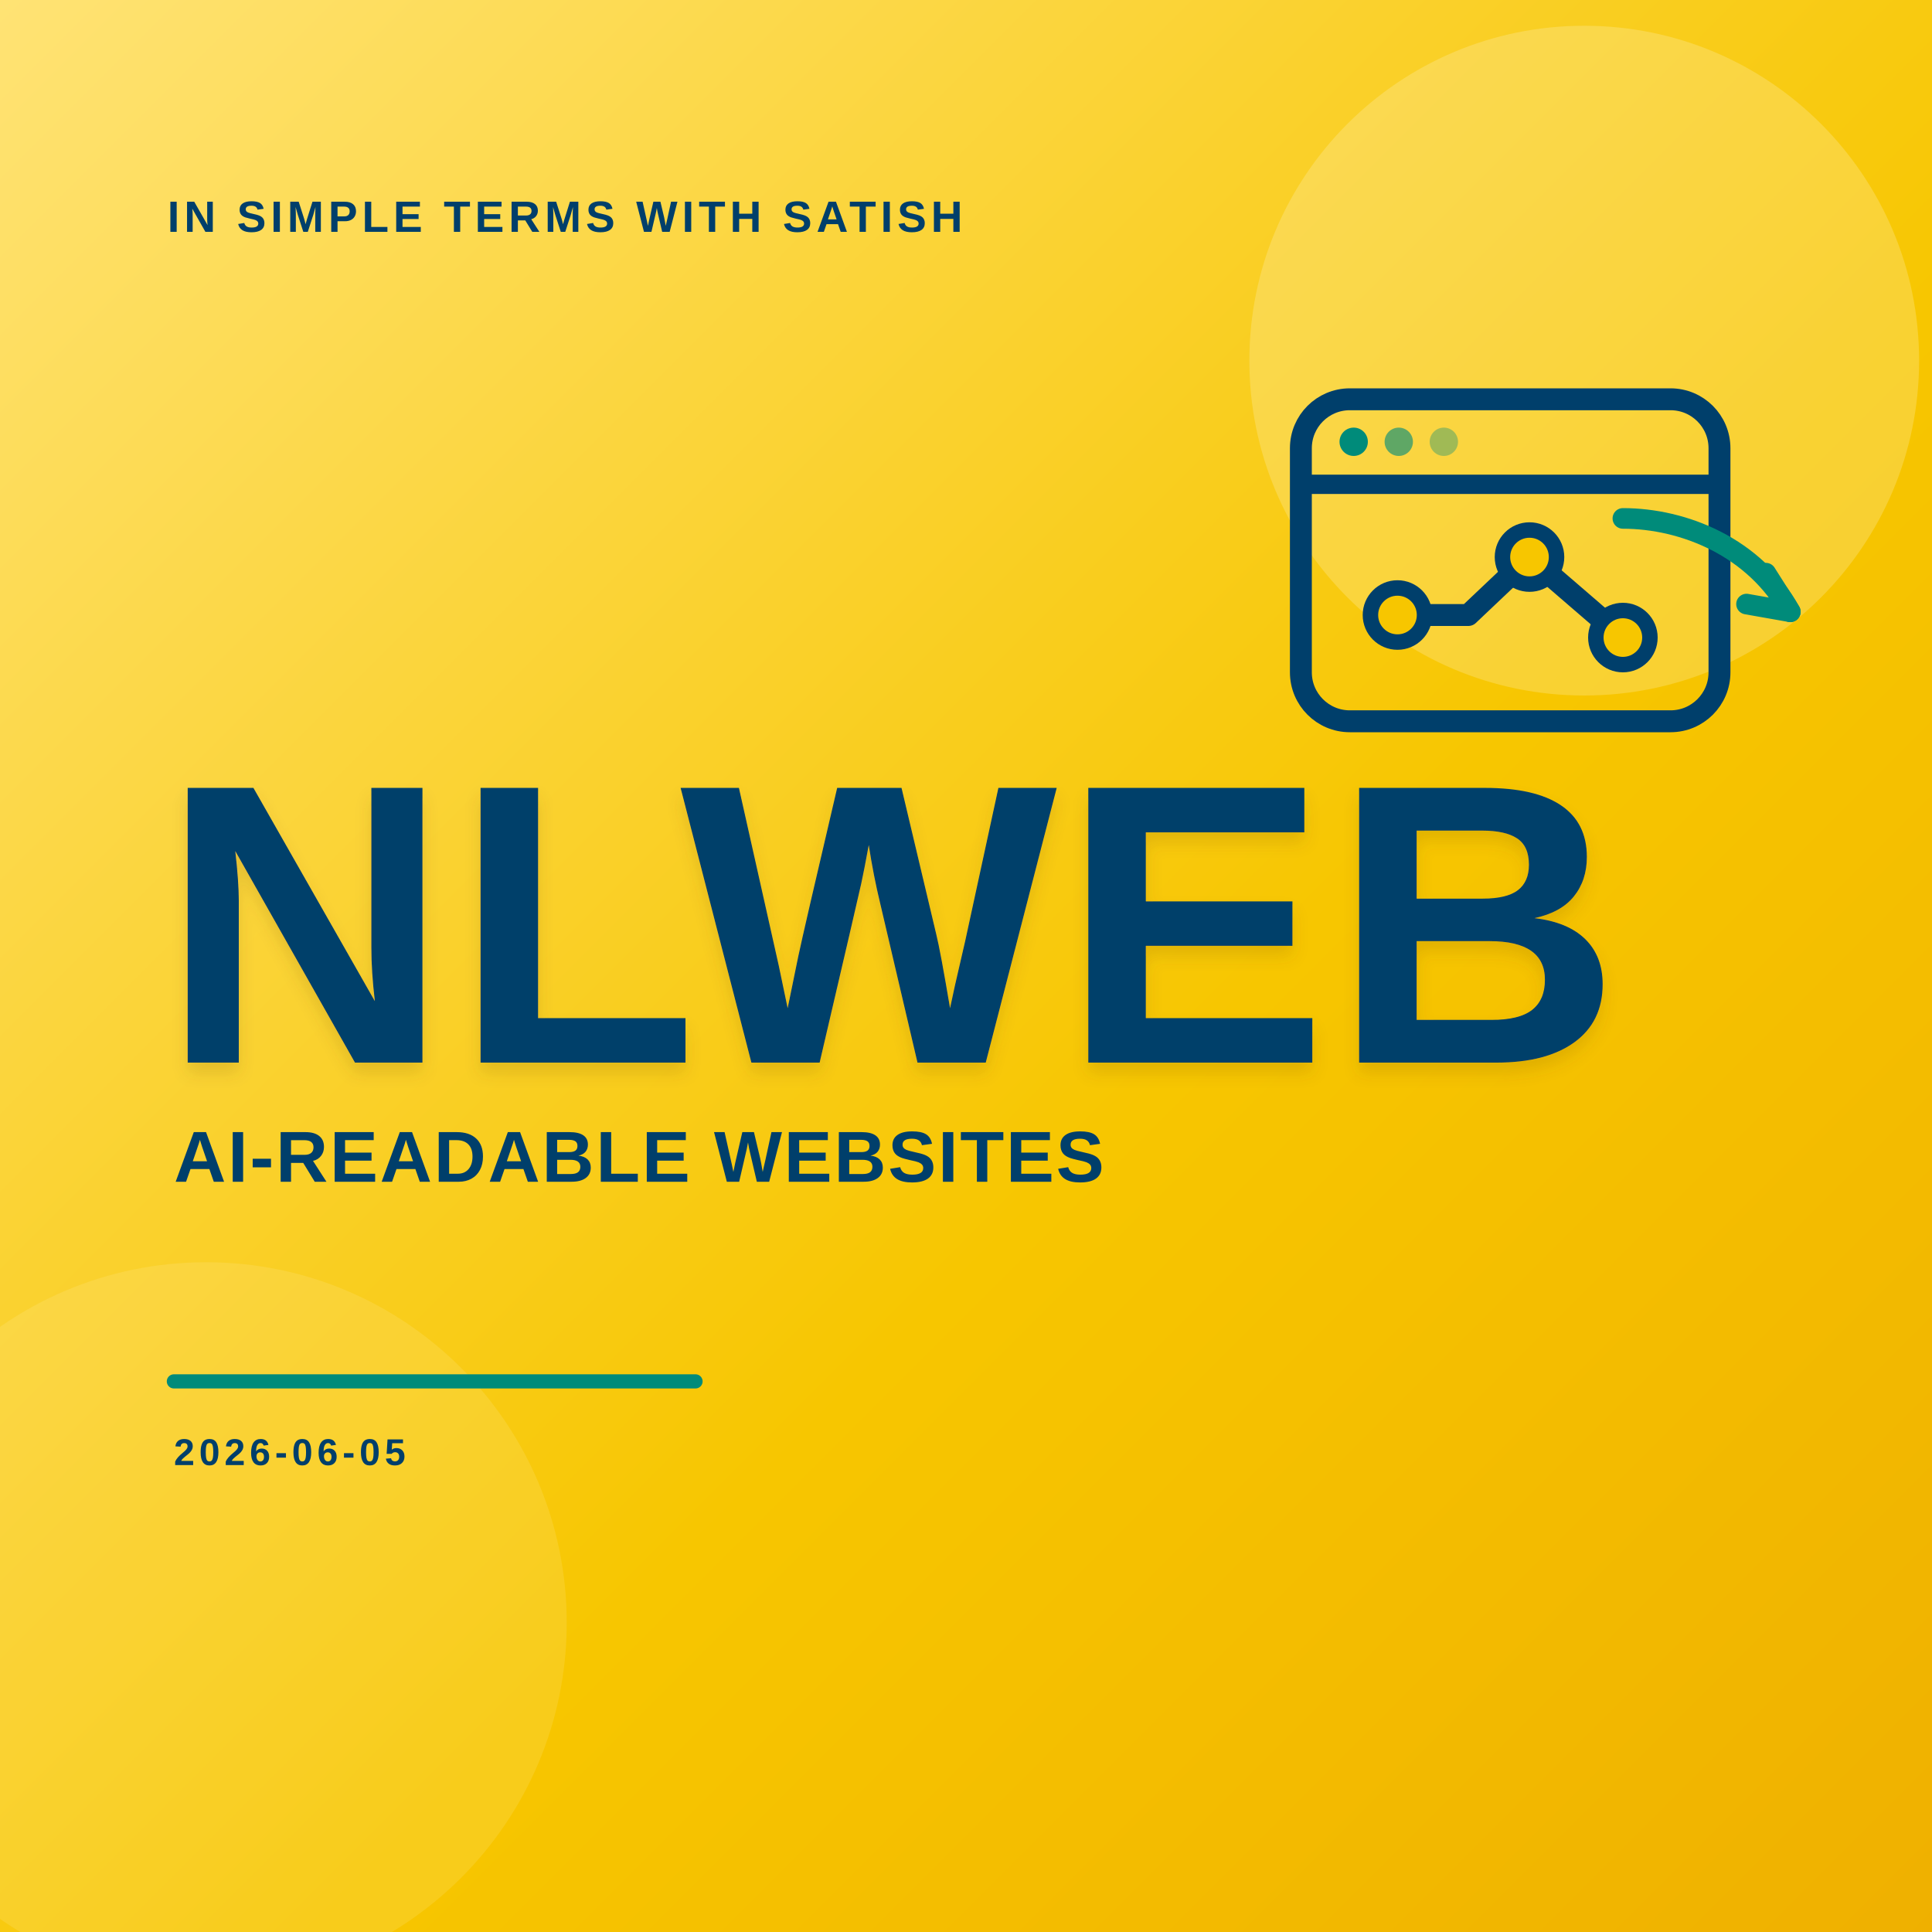
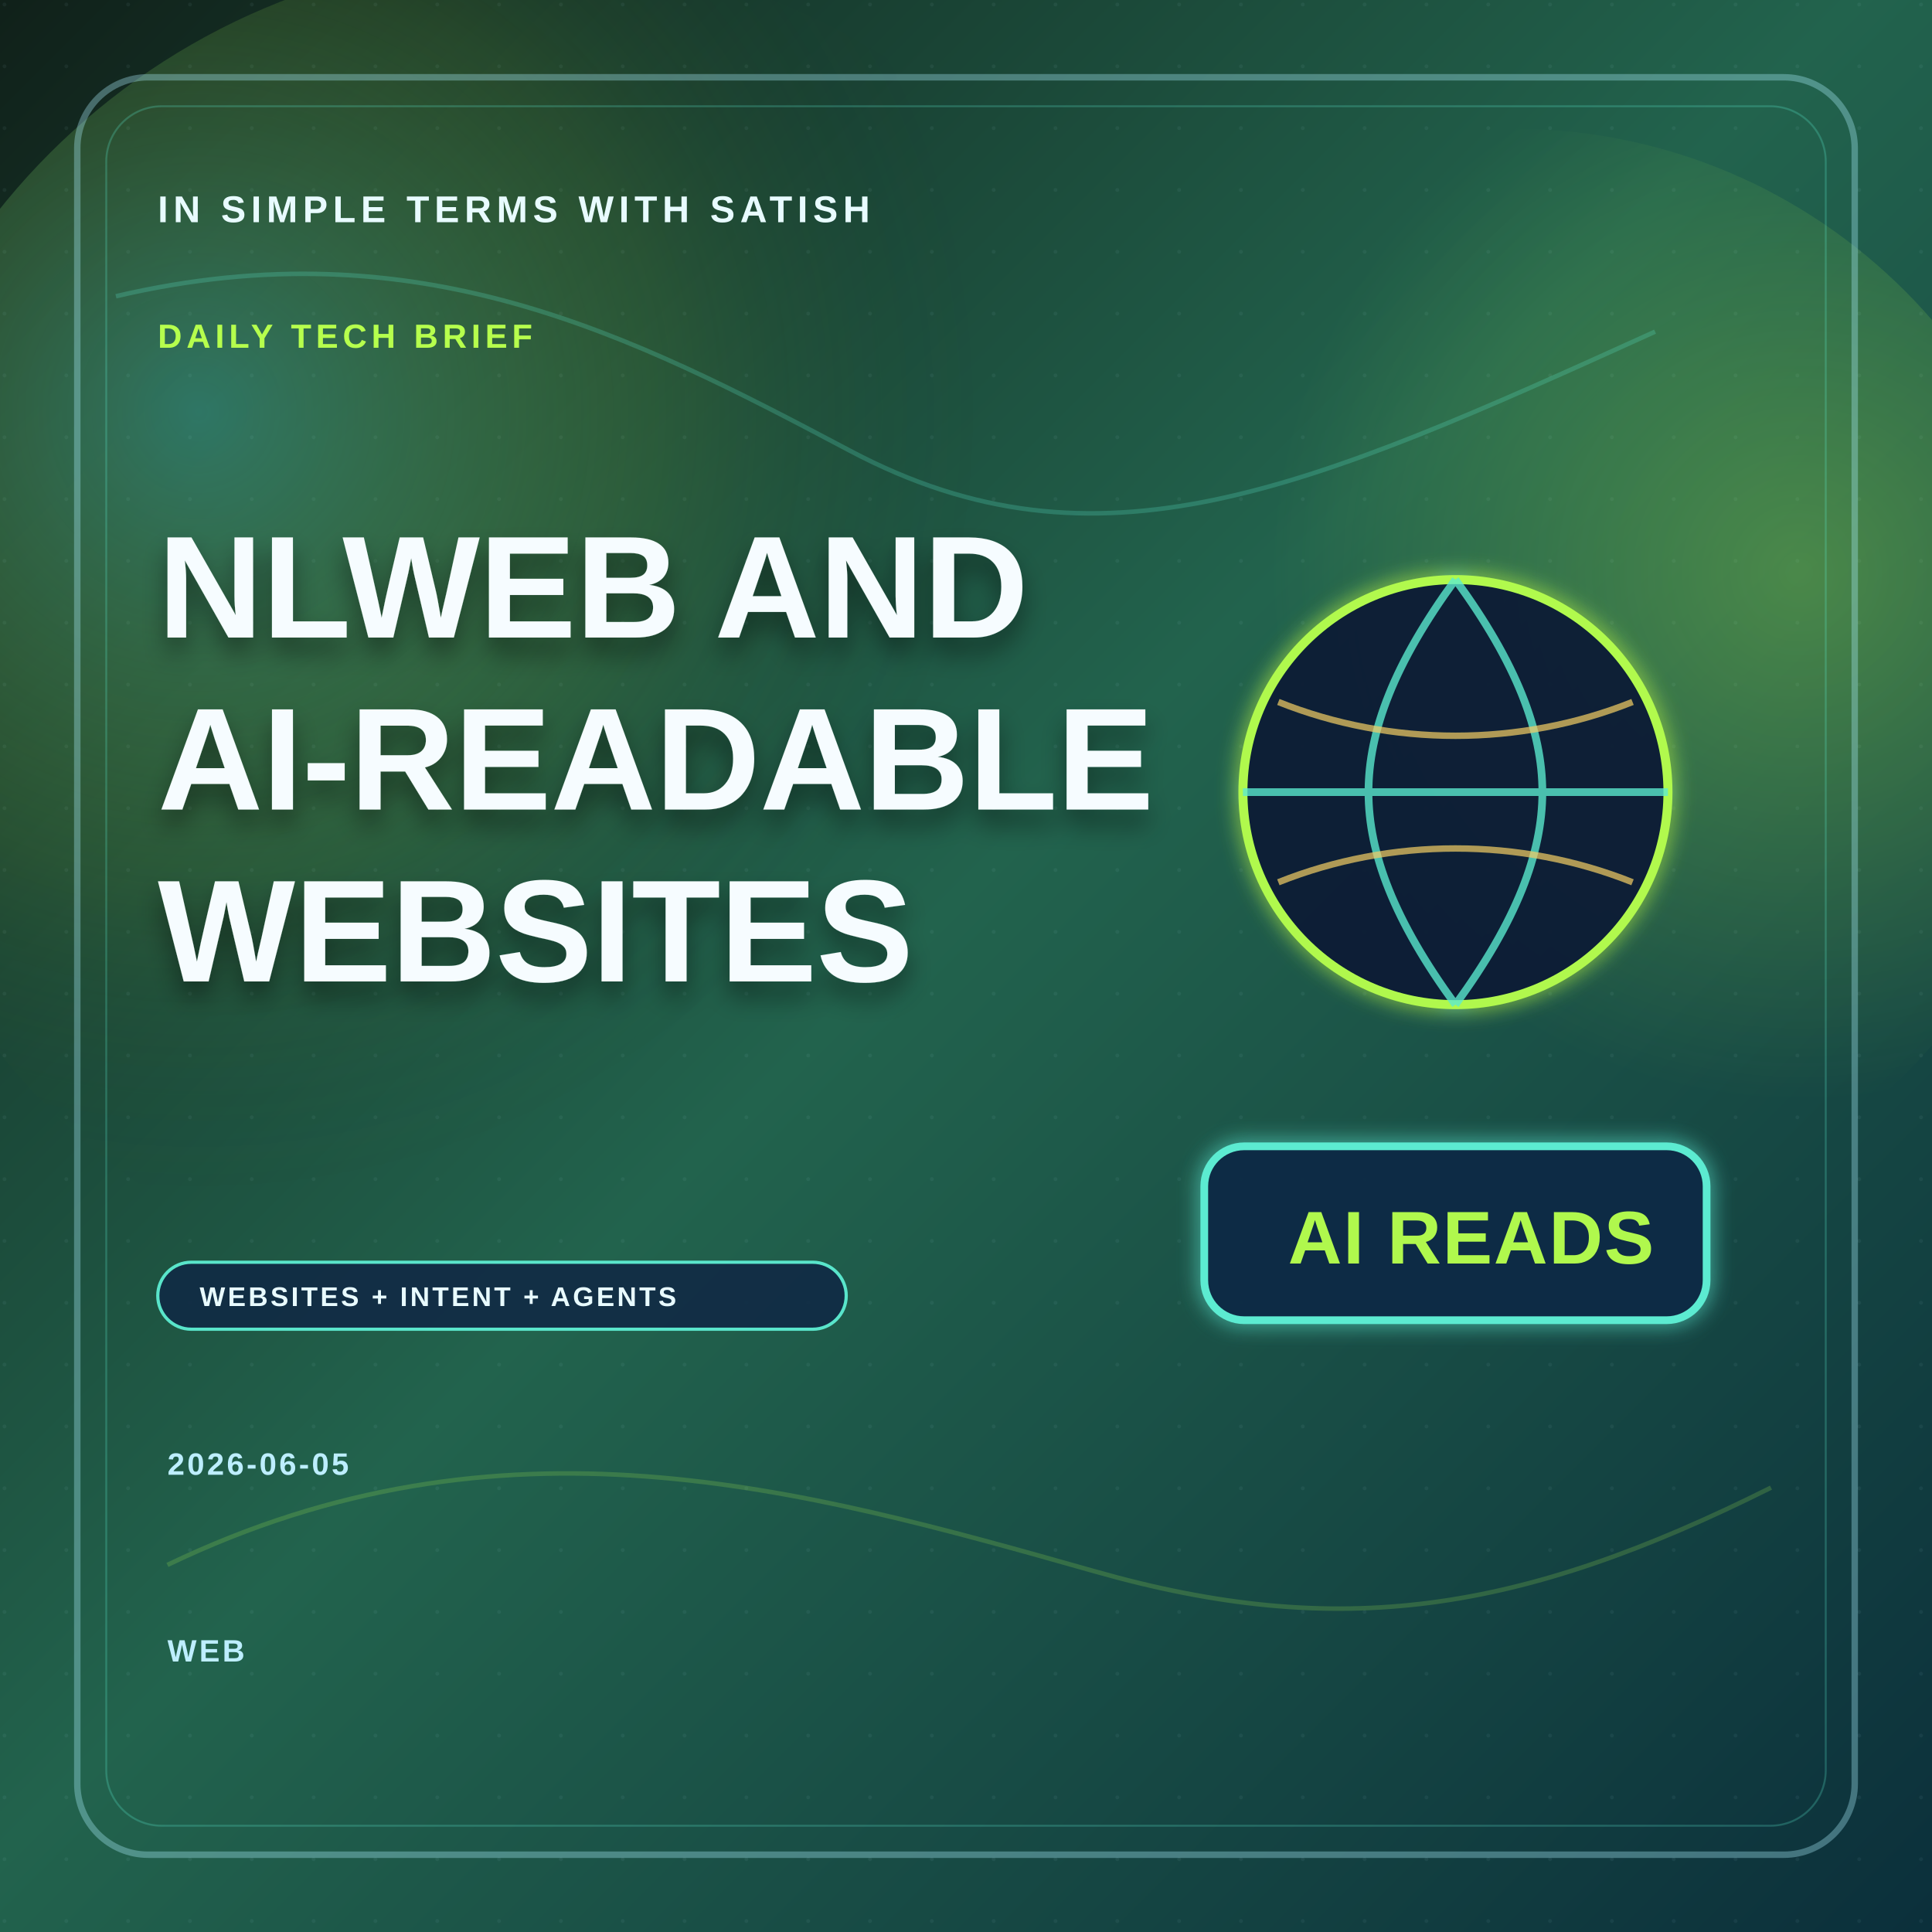
<svg xmlns="http://www.w3.org/2000/svg" width="3000" height="3000" viewBox="0 0 3000 3000">
  <defs>
-     <linearGradient id="quietYellow" x1="0%" y1="0%" x2="100%" y2="100%">
-       <stop offset="0%" stop-color="#FFE375" />
-       <stop offset="58%" stop-color="#F7C600" />
-       <stop offset="100%" stop-color="#EFB000" />
+     <linearGradient id="bg" x1="0%" y1="0%" x2="100%" y2="100%">
+       <stop offset="0%" stop-color="#102019" />
+       <stop offset="48%" stop-color="#22634D" />
+       <stop offset="100%" stop-color="#0B2F3B" />
    </linearGradient>
-     <filter id="softShadow" x="-10%" y="-10%" width="120%" height="140%">
-       <feDropShadow dx="0" dy="16" stdDeviation="12" flood-color="#6D4E00" flood-opacity="0.16" />
+     <radialGradient id="leftGlow" cx="26%" cy="34%" r="58%">
+       <stop offset="0%" stop-color="#5EF1D6" stop-opacity="0.34" />
+       <stop offset="58%" stop-color="#B6FF4D" stop-opacity="0.10" />
+       <stop offset="100%" stop-color="#102019" stop-opacity="0" />
+     </radialGradient>
+     <radialGradient id="rightGlow" cx="76%" cy="40%" r="48%">
+       <stop offset="0%" stop-color="#B6FF4D" stop-opacity="0.30" />
+       <stop offset="100%" stop-color="#B6FF4D" stop-opacity="0" />
+     </radialGradient>
+     <linearGradient id="rule" x1="0%" y1="0%" x2="100%" y2="0%">
+       <stop offset="0%" stop-color="#5EF1D6" />
+       <stop offset="55%" stop-color="#B6FF4D" />
+       <stop offset="100%" stop-color="#FFD166" />
+     </linearGradient>
+     <filter id="deepShadow" x="-20%" y="-20%" width="140%" height="150%">
+       <feDropShadow dx="0" dy="24" stdDeviation="20" flood-color="#000000" flood-opacity="0.40" />
    </filter>
+     <filter id="softGlow" x="-40%" y="-40%" width="180%" height="180%">
+       <feGaussianBlur stdDeviation="16" result="blur" />
+       <feMerge>
+         <feMergeNode in="blur" />
+         <feMergeNode in="SourceGraphic" />
+       </feMerge>
+     </filter>
+     <pattern id="dotGrid" width="96" height="96" patternUnits="userSpaceOnUse">
+       <circle cx="7" cy="7" r="3" fill="#BFEFFF" opacity="0.12" />
+     </pattern>
    <style>
-       .brand { font-family: "Avenir Next", "Helvetica Neue", Arial, sans-serif; font-size: 68px; font-weight: 900; letter-spacing: 7px; fill: #003F6B; }
-       .hero { font-family: "Avenir Next Condensed", "Avenir Next", "Helvetica Neue", Arial, sans-serif; font-size: 620px; font-weight: 900; letter-spacing: 7px; fill: #003F6B; }
-       .subtitle { font-family: "Avenir Next", "Helvetica Neue", Arial, sans-serif; font-size: 112px; font-weight: 900; letter-spacing: 3px; fill: #003F6B; }
-       .date { font-family: "Avenir Next", "Helvetica Neue", Arial, sans-serif; font-size: 58px; font-weight: 900; letter-spacing: 7px; fill: #003F6B; }
+       .brand { font-family: "Avenir Next", "Helvetica Neue", Arial, sans-serif; font-size: 58px; font-weight: 900; letter-spacing: 8px; fill: #E8FBFF; }
+       .eyebrow { font-family: "Avenir Next", "Helvetica Neue", Arial, sans-serif; font-size: 52px; font-weight: 900; letter-spacing: 7px; fill: #B6FF4D; }
+       .title { font-family: "Avenir Next Condensed", "Avenir Next", "Helvetica Neue", Arial, sans-serif; font-size: 226px; font-weight: 950; letter-spacing: -1px; fill: #F6FCFF; }
+       .small { font-family: "Avenir Next", "Helvetica Neue", Arial, sans-serif; font-size: 48px; font-weight: 900; letter-spacing: 4px; fill: #BDEEFF; }
+       .label { font-family: "Avenir Next", "Helvetica Neue", Arial, sans-serif; font-size: 42px; font-weight: 900; letter-spacing: 4px; fill: #E8FBFF; }
+       .micro { font-family: "Avenir Next", "Helvetica Neue", Arial, sans-serif; font-size: 34px; font-weight: 800; letter-spacing: 3px; fill: #B8D9E8; }
    </style>
  </defs>
-   <rect width="3000" height="3000" fill="url(#quietYellow)" />
-   <circle cx="2460" cy="560" r="520" fill="#FFF6CF" opacity="0.24" />
-   <circle cx="320" cy="2520" r="560" fill="#FFF6CF" opacity="0.13" />
-   <text x="260" y="360" class="brand">IN SIMPLE TERMS WITH SATISH</text>
-   <g transform="translate(2020 620)">
-     <g fill="none" stroke="#003F6B" stroke-linecap="round" stroke-linejoin="round">
-       <rect x="0" y="0" width="650" height="500" rx="76" stroke-width="34" />
-       <path d="M0 132 H650" stroke-width="30" />
-       <circle cx="82" cy="66" r="22" fill="#008B7A" stroke="none" />
-       <circle cx="152" cy="66" r="22" fill="#008B7A" stroke="none" opacity="0.62" />
-       <circle cx="222" cy="66" r="22" fill="#008B7A" stroke="none" opacity="0.36" />
-       <path d="M150 335 H260 L355 245 L500 370" stroke-width="34" />
-       <circle cx="150" cy="335" r="42" fill="#F7C600" stroke-width="24" />
-       <circle cx="355" cy="245" r="42" fill="#F7C600" stroke-width="24" />
-       <circle cx="500" cy="370" r="42" fill="#F7C600" stroke-width="24" />
-       <path d="M500 185 C595 185 705 230 760 330" stroke="#008B7A" stroke-width="32" />
-       <path d="M760 330 L692 318 M760 330 L722 270" stroke="#008B7A" stroke-width="32" />
+   <rect width="3000" height="3000" fill="url(#bg)" />
+   <rect width="3000" height="3000" fill="url(#dotGrid)" opacity="0.48" />
+   <circle cx="820" cy="980" r="1050" fill="url(#leftGlow)" />
+   <circle cx="2350" cy="1060" r="860" fill="url(#rightGlow)" />
+   <path d="M180 460 C650 350 980 520 1320 700 C1705 904 2030 760 2570 515" fill="none" stroke="#5EF1D6" stroke-width="7" opacity="0.22" />
+   <path d="M260 2430 C780 2180 1240 2310 1700 2440 C2080 2548 2360 2505 2750 2310" fill="none" stroke="#B6FF4D" stroke-width="7" opacity="0.18" />
+   <rect x="120" y="120" width="2760" height="2760" rx="110" fill="none" stroke="#AEEFFF" stroke-width="10" opacity="0.34" />
+   <rect x="165" y="165" width="2670" height="2670" rx="86" fill="none" stroke="#5EF1D6" stroke-width="3" opacity="0.24" />
+   <text x="245" y="345" class="brand">IN SIMPLE TERMS WITH SATISH</text>
+   <text x="245" y="540" class="eyebrow">DAILY TECH BRIEF</text>
+   <g filter="url(#deepShadow)">
+     <text x="245" y="990" class="title">NLWEB AND</text>
+     <text x="245" y="1257" class="title">AI-READABLE</text>
+     <text x="245" y="1524" class="title">WEBSITES</text>
+   </g>
+   <g filter="url(#softGlow)" opacity="0.96">
+     <g>
+       <circle cx="2260" cy="1230" r="330" fill="#081E34" stroke="#B6FF4D" stroke-width="14" />
+       <path d="M1930 1230 H2590 M2260 900 C2165 1030 2125 1135 2125 1230 C2125 1325 2165 1430 2260 1560 M2260 900 C2355 1030 2395 1135 2395 1230 C2395 1325 2355 1430 2260 1560" fill="none" stroke="#5EF1D6" stroke-width="12" opacity="0.78" />
+       <path d="M1985 1090 C2160 1160 2360 1160 2535 1090 M1985 1370 C2160 1300 2360 1300 2535 1370" fill="none" stroke="#FFD166" stroke-width="10" opacity="0.70" />
+       <rect x="1870" y="1780" width="780" height="270" rx="62" fill="#102A44" stroke="#5EF1D6" stroke-width="12" />
+       <text x="2000" y="1962" class="title" style="font-size:116px;fill:#B6FF4D;letter-spacing:2px;">AI READS</text>
    </g>
  </g>
-   <g filter="url(#softShadow)">
-     <text x="250" y="1650" class="hero">NLWEB</text>
+   <g>
+     <rect x="245" y="1960" width="1069" height="104" rx="52" fill="#102A44" stroke="#5EF1D6" stroke-width="5" opacity="0.92" />
+     <text x="310" y="2028" class="label">WEBSITES + INTENT + AGENTS</text>
+     <path d="M260 2145 H1075" stroke="url(#rule)" stroke-width="22" stroke-linecap="round" />
+     <text x="260" y="2290" class="small">2026-06-05</text>
+     <text x="260" y="2580" class="small">WEB</text>
  </g>
-   <text x="270" y="1835" class="subtitle">AI-READABLE WEBSITES</text>
-   <path d="M270 2145 H1080" stroke="#008B7A" stroke-width="22" stroke-linecap="round" />
-   <text x="270" y="2275" class="date">2026-06-05</text>
</svg>
